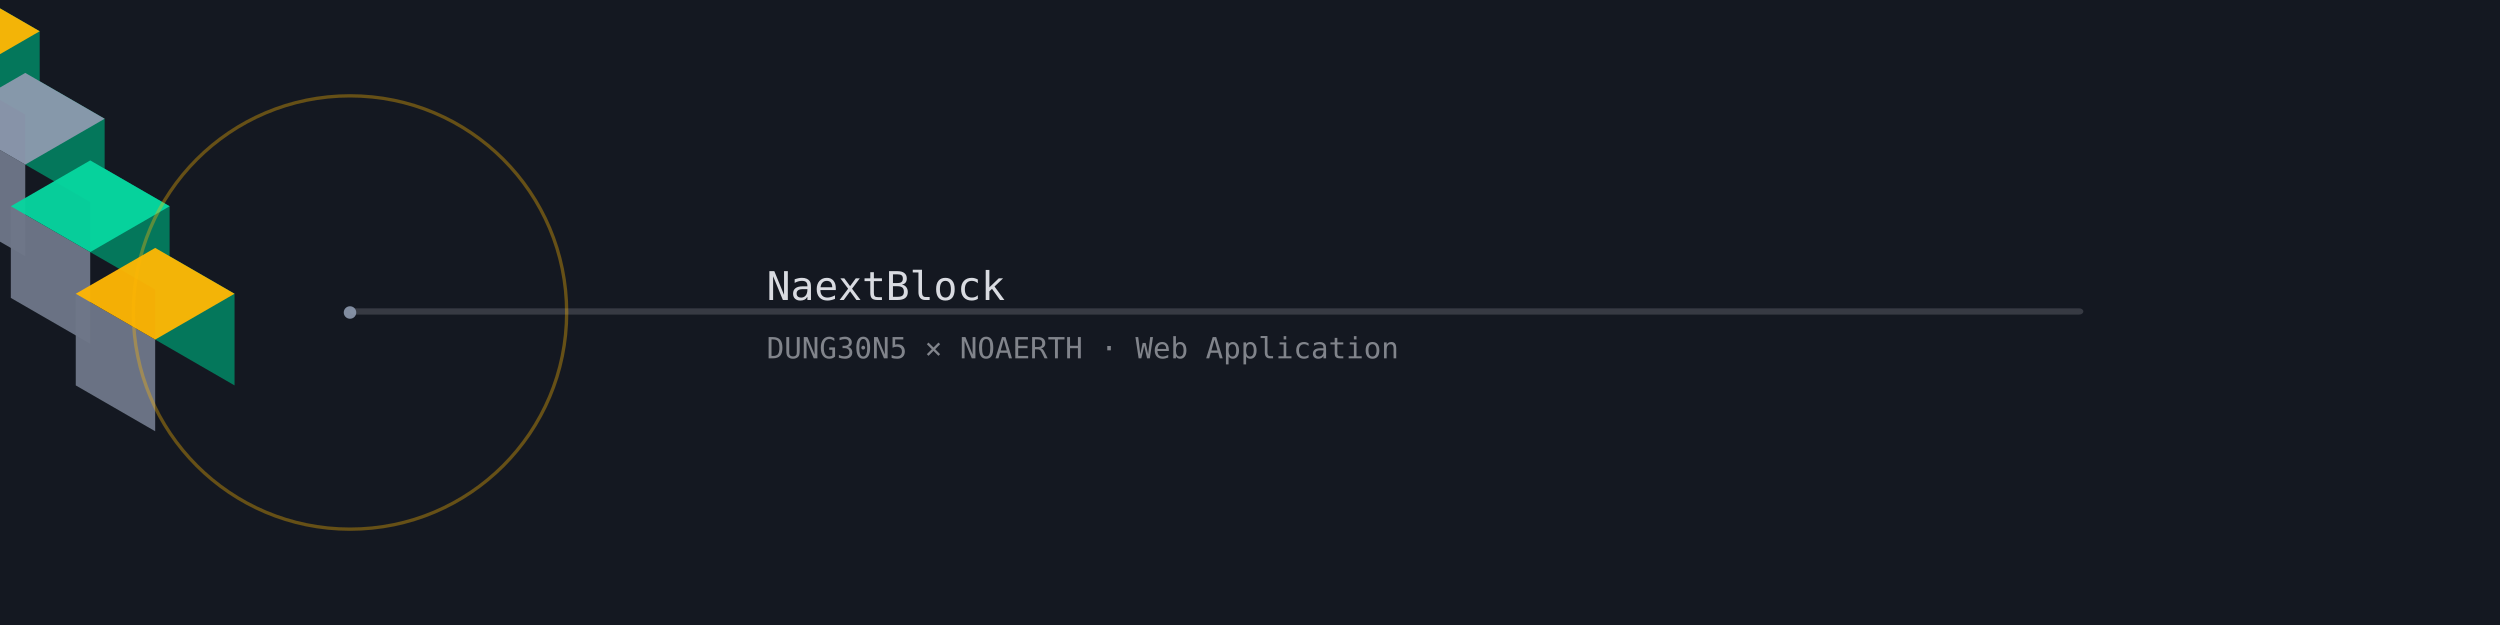
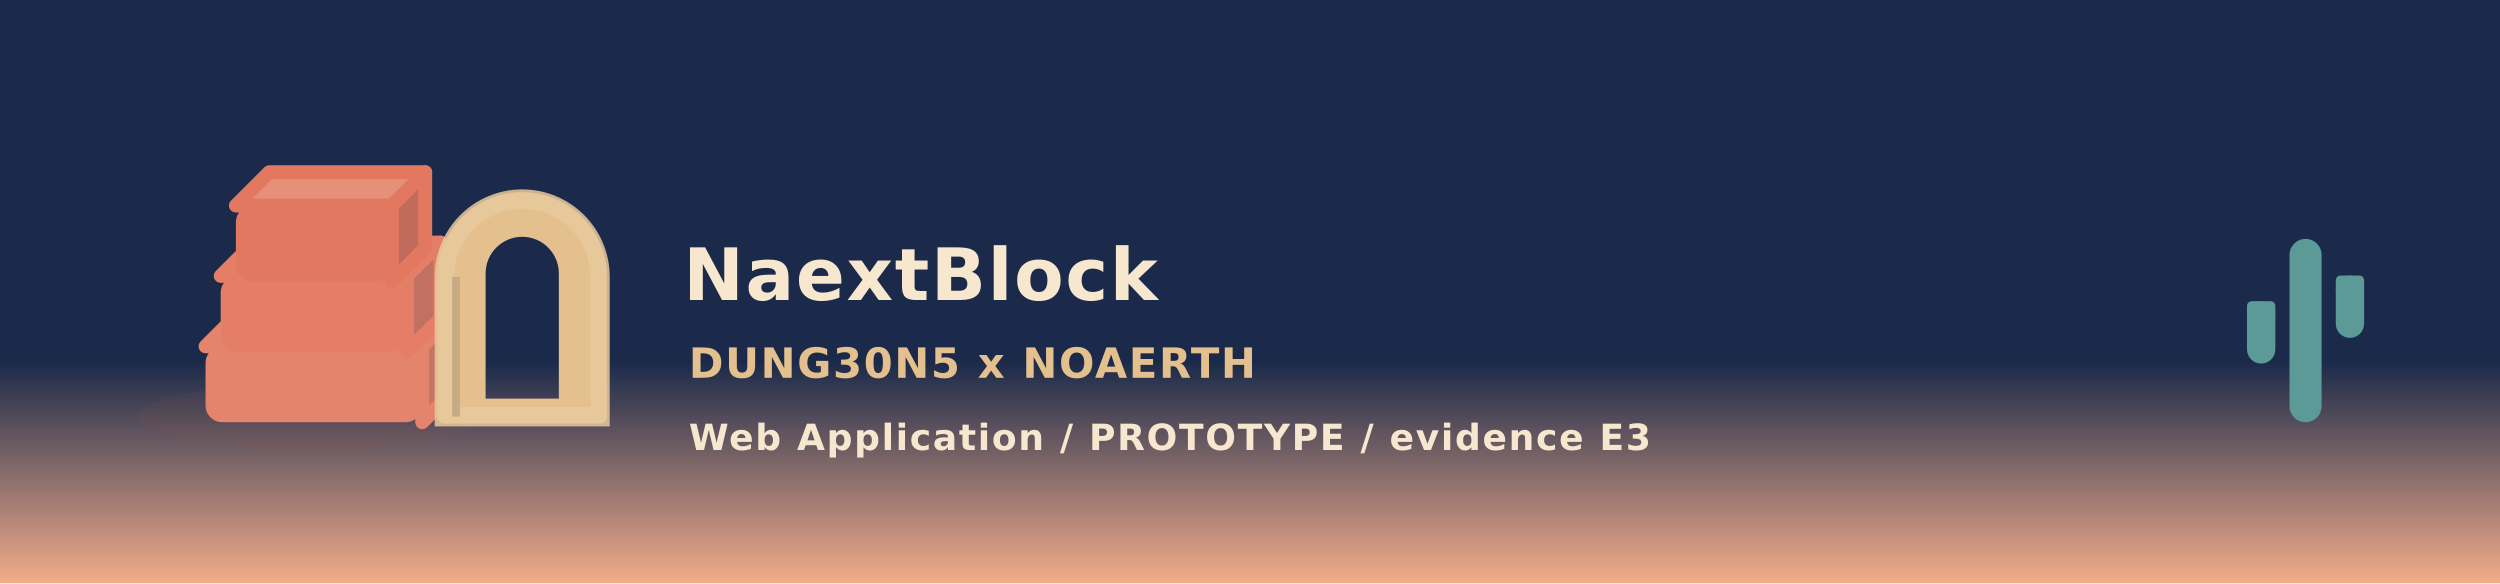
- <svg xmlns="http://www.w3.org/2000/svg" viewBox="0 0 1200 300" width="1200" height="300" role="img" aria-label="NaextBlock identity object">
-   <rect width="1200" height="300" fill="#141821" />
-   <defs>
-     <linearGradient id="gft" x1="0" y1="0" x2="1" y2="1">
-       <stop offset="0%" stop-color="#ffb703" />
-       <stop offset="100%" stop-color="#8d99ae" />
-     </linearGradient>
-   </defs>
-   <rect x="168.00" y="148.00" width="832.00" height="3.00" rx="2.00" fill="rgba(238,241,246,0.160)" opacity="1.00" />
-   <polygon points="-19.05,37.00 19.05,59.00 19.05,15.00 -19.05,-7.00" fill="#037c5d" opacity="0.95" />
-   <polygon points="-57.16,59.00 -19.05,81.00 -19.05,37.00 -57.16,15.00" fill="#6e7788" opacity="0.95" />
-   <polygon points="-19.05,-7.00 19.05,15.00 -19.05,37.00 -57.16,15.00" fill="#ffb703" opacity="0.95" />
-   <polygon points="12.12,79.00 50.23,101.00 50.23,57.00 12.12,35.00" fill="#037c5d" opacity="0.95" />
-   <polygon points="-25.98,101.00 12.12,123.00 12.12,79.00 -25.98,57.00" fill="#6e7788" opacity="0.95" />
-   <polygon points="12.12,35.00 50.23,57.00 12.12,79.00 -25.98,57.00" fill="#8d99ae" opacity="0.95" />
-   <polygon points="43.30,121.00 81.41,143.00 81.41,99.00 43.30,77.00" fill="#037c5d" opacity="0.95" />
-   <polygon points="5.20,143.00 43.30,165.00 43.30,121.00 5.20,99.00" fill="#6e7788" opacity="0.95" />
-   <polygon points="43.30,77.00 81.41,99.00 43.30,121.00 5.20,99.00" fill="#06d6a0" opacity="0.95" />
-   <polygon points="74.48,163.00 112.58,185.00 112.58,141.00 74.48,119.00" fill="#037c5d" opacity="0.95" />
-   <polygon points="36.37,185.00 74.48,207.00 74.48,163.00 36.37,141.00" fill="#6e7788" opacity="0.95" />
-   <polygon points="74.48,119.00 112.58,141.00 74.48,163.00 36.37,141.00" fill="#ffb703" opacity="0.95" />
+ <svg xmlns="http://www.w3.org/2000/svg" width="900" height="210" viewBox="0 0 900 210" role="img" aria-label="NaextBlock - identity object">
+   <linearGradient id="skyf" x1="0" y1="0" x2="0" y2="1">
+     <stop offset="0" stop-color="#1b2a4a" />
+     <stop offset="0.62" stop-color="#1b2a4a" />
+     <stop offset="1" stop-color="#f3ad8a" />
+   </linearGradient>
+   <rect width="900" height="210" fill="url(#skyf)" />
+   <rect x="0" y="352" width="900" height="-142" fill="#e3c08d" />
+   <rect x="0" y="352" width="900" height="3" fill="#e6c596" />
+   <ellipse cx="112" cy="150" rx="62" ry="12" fill="rgba(138,90,68,0.11)" />
  <g>
-     <circle cx="168.00" cy="150.00" r="104.00" fill="none" stroke="rgba(255,183,3,0.350)" stroke-width="1.60" opacity="1.00" />
-     <animate attributeName="opacity" values="0.25;1.0;0.25" dur="17.6s" begin="0s" repeatCount="indefinite" />
+     <path d="M74,124.67 L152,124.67 L164,112.67 L86,112.67 Z" fill="#e99a82" stroke="#e5846c" stroke-width="5" stroke-linejoin="round" />
+     <path d="M152,124.67 L164,112.67 L164,140 L152,152 Z" fill="#c37566" stroke="#e5846c" stroke-width="5" stroke-linejoin="round" />
+     <rect x="74" y="124.67" width="78" height="27.33" rx="6" fill="#e5846c" />
+     <path d="M79.46,99.33 L146.54,99.33 L158.54,87.33 L91.46,87.33 Z" fill="#e8957d" stroke="#e47e66" stroke-width="5" stroke-linejoin="round" />
+     <path d="M146.54,99.33 L158.54,87.33 L158.54,114.67 L146.54,126.67 Z" fill="#c27061" stroke="#e47e66" stroke-width="5" stroke-linejoin="round" />
+     <rect x="79.46" y="99.33" width="67.08" height="27.33" rx="6" fill="#e47e66" />
+     <path d="M84.92,74 L141.08,74 L153.08,62 L96.92,62 Z" fill="#e79079" stroke="#e37861" stroke-width="5" stroke-linejoin="round" />
+     <path d="M141.08,74 L153.08,62 L153.08,89.33 L141.08,101.33 Z" fill="#c16b5d" stroke="#e37861" stroke-width="5" stroke-linejoin="round" />
+     <rect x="84.92" y="74" width="56.16" height="27.33" rx="6" fill="#e37861" />
+     <animate attributeName="opacity" values="0.72;1;0.72" dur="6s" begin="0s" repeatCount="indefinite" />
  </g>
-   <circle cx="168" cy="150" r="3" fill="rgba(141,153,174,0.900)">
-     <animate attributeName="opacity" values="0.35;0.95;0.35" dur="17.6s" begin="0s" repeatCount="indefinite" />
-   </circle>
-   <text x="368" y="144" font-family="ui-monospace,Menlo,monospace" font-size="19" fill="rgba(238,241,246,0.900)">NaextBlock</text>
-   <text x="368" y="172" font-family="ui-monospace,Menlo,monospace" font-size="14" fill="rgba(238,241,246,0.500)">DUNG30N5 × NOAERTH · Web Application</text>
+   <path d="M160,150 L160,99.68 A28,28 0 0 1 216,99.68 L216,150 Z M172.32,146 L172.32,98.43 A15.68,15.68 0 0 1 203.68,98.43 L203.68,146 Z" fill="#e3c08d" fill-rule="evenodd" stroke="#e3c08d" stroke-width="5" stroke-linejoin="round" />
+   <path d="M160,150 L160,99.68 A28,28 0 0 1 216,99.68 L216,150 Z" fill="none" stroke="#e8c99d" stroke-width="7" stroke-linecap="round" opacity="0.85" />
+   <rect x="162.8" y="99.68" width="2.8" height="50.32" fill="#c7ab84" />
+   <text x="246" y="108" font-family="Verdana,DejaVu Sans,sans-serif" font-size="26" font-weight="700" letter-spacing="0.6" fill="#f6e7ce" text-anchor="start">NaextBlock</text>
+   <text x="248" y="136" font-family="Verdana,DejaVu Sans,sans-serif" font-size="15" font-weight="700" letter-spacing="0.6" fill="#e3c08d" text-anchor="start">DUNG30N5 x NOAERTH</text>
+   <text x="248" y="162" font-family="Verdana,DejaVu Sans,sans-serif" font-size="13" font-weight="700" letter-spacing="0.6" fill="#f6e7ce" text-anchor="start">Web Application  /  PROTOTYPE  /  evidence E3</text>
+   <rect x="824.22" y="86" width="11.56" height="66" rx="5.78" fill="#5b9a97" />
+   <rect x="808.92" y="108.44" width="10.2" height="22.44" rx="5.1" fill="#5b9a97" />
+   <rect x="808.92" y="108.44" width="10.2" height="6.6" rx="1.7" fill="#5b9a97" />
+   <rect x="840.88" y="99.2" width="10.2" height="22.44" rx="5.1" fill="#5b9a97" />
+   <rect x="840.88" y="99.2" width="10.2" height="6.6" rx="1.7" fill="#5b9a97" />
</svg>
